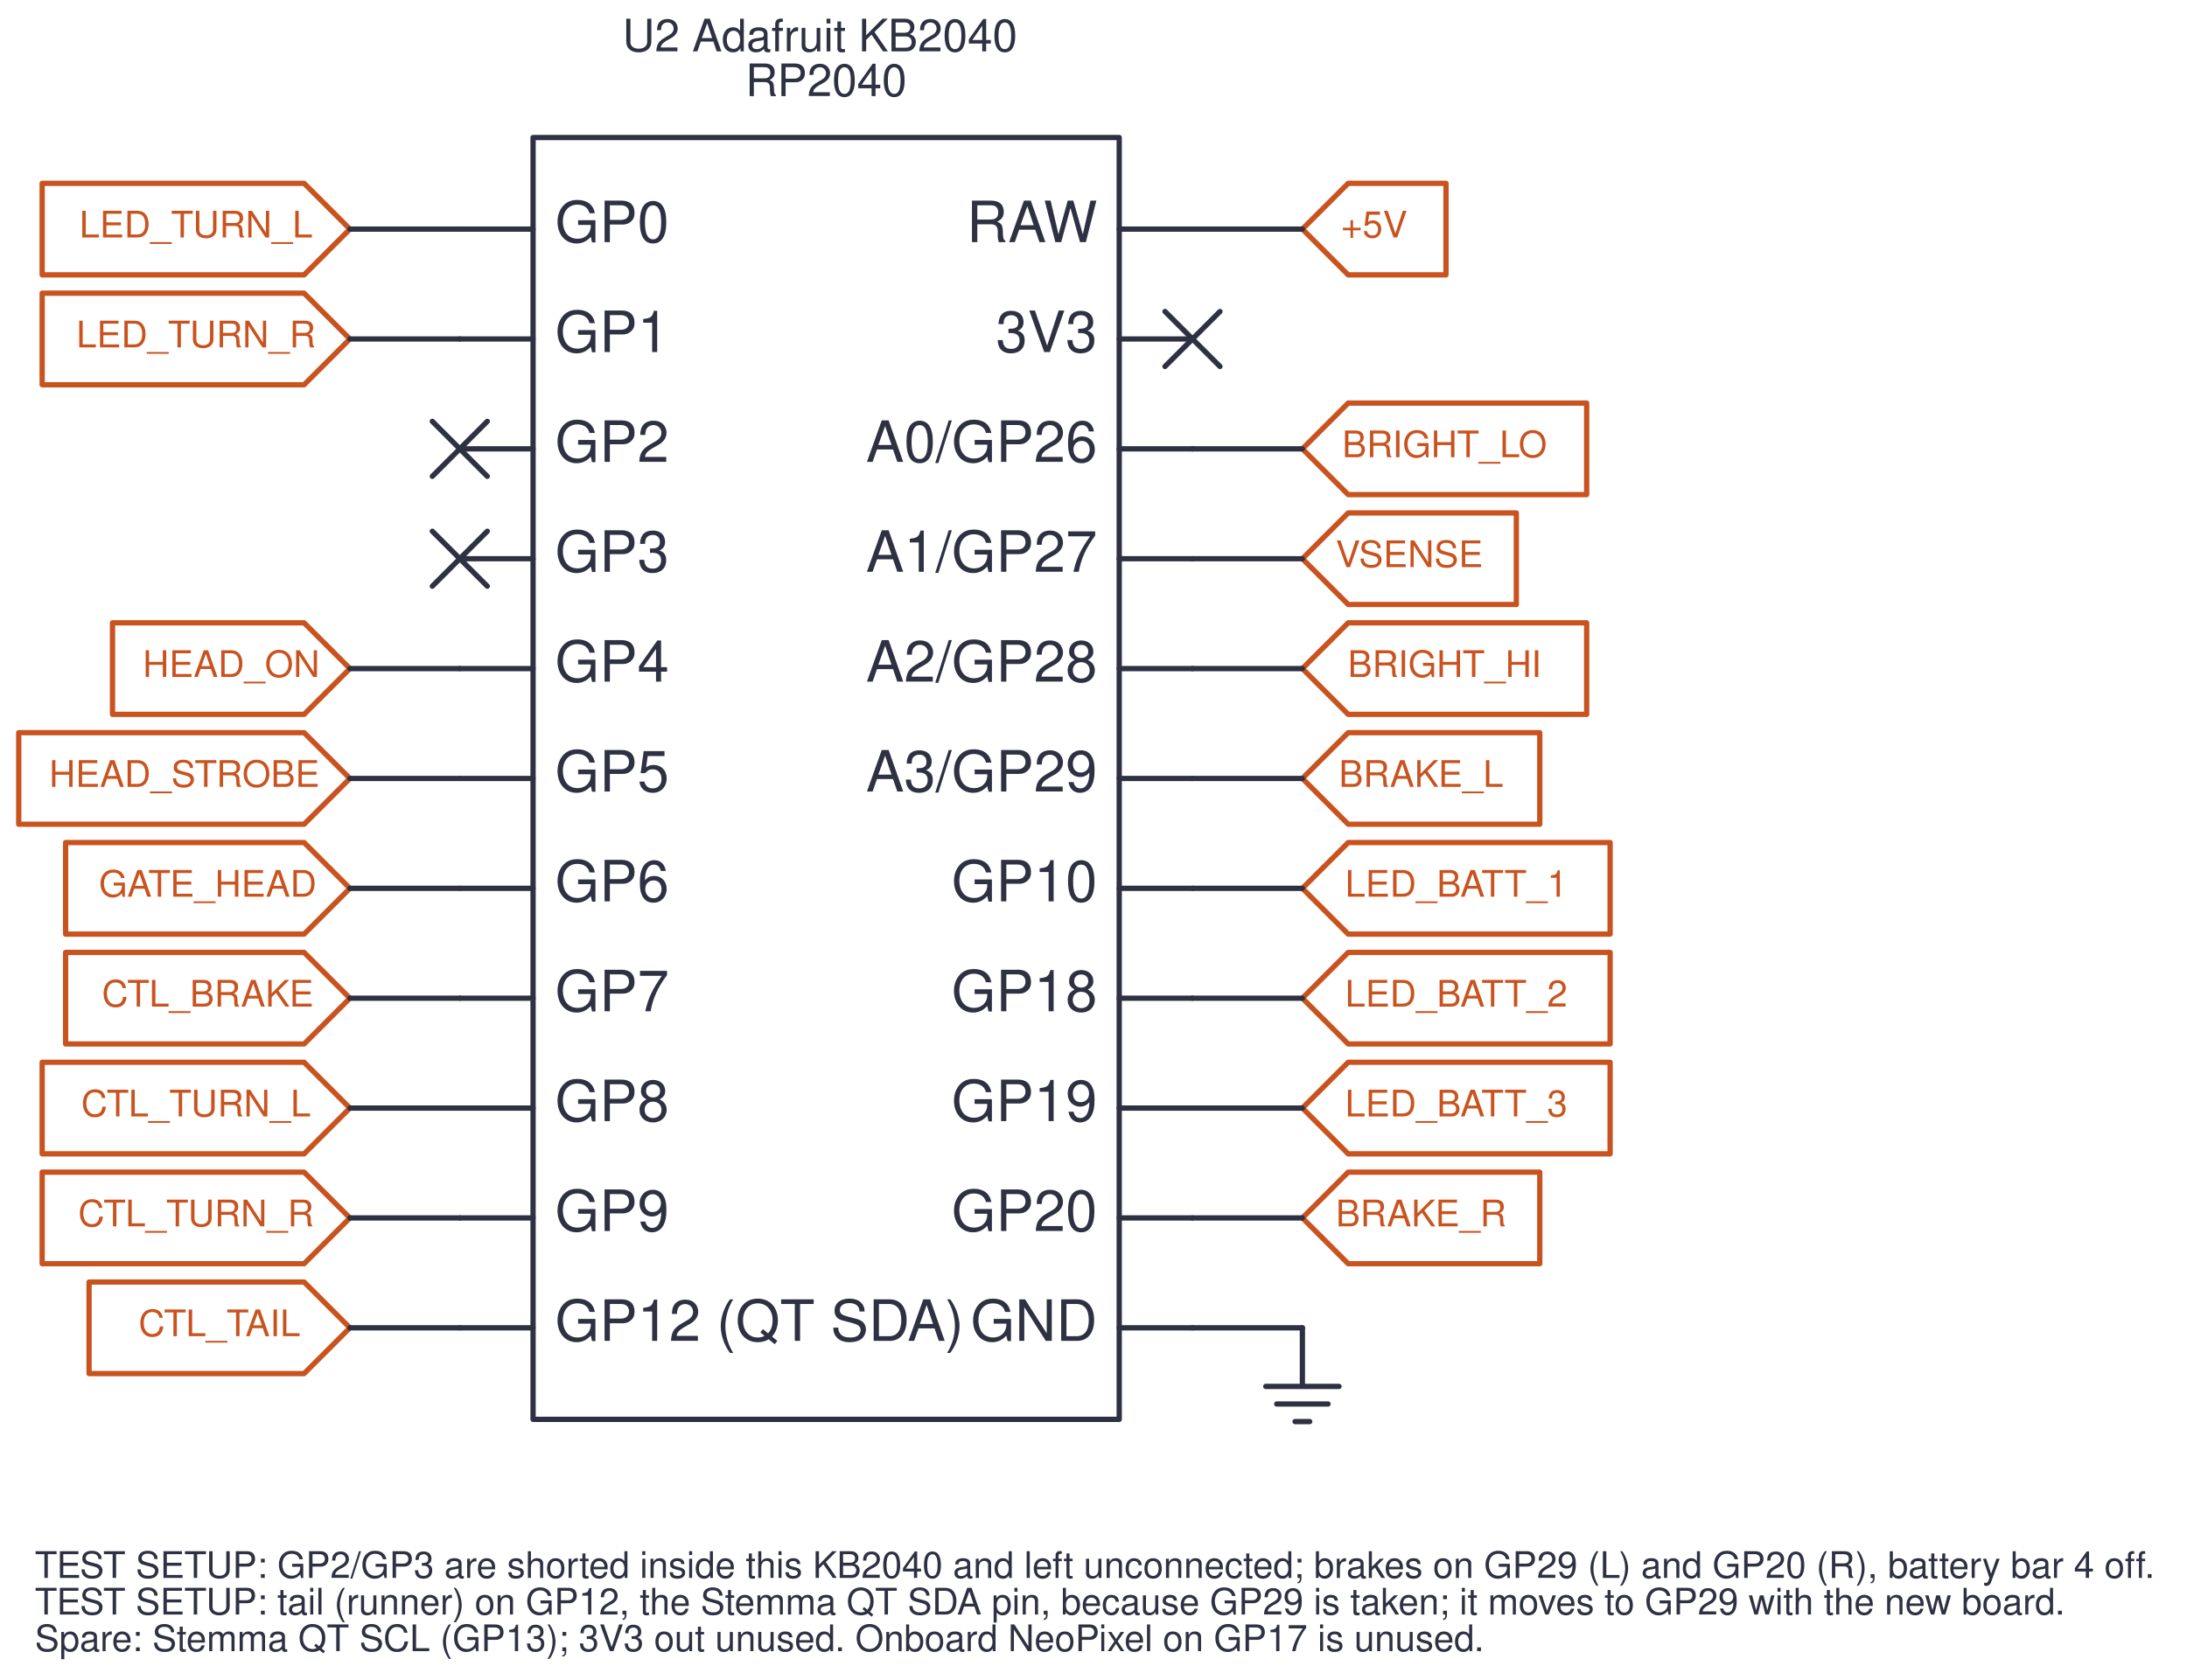
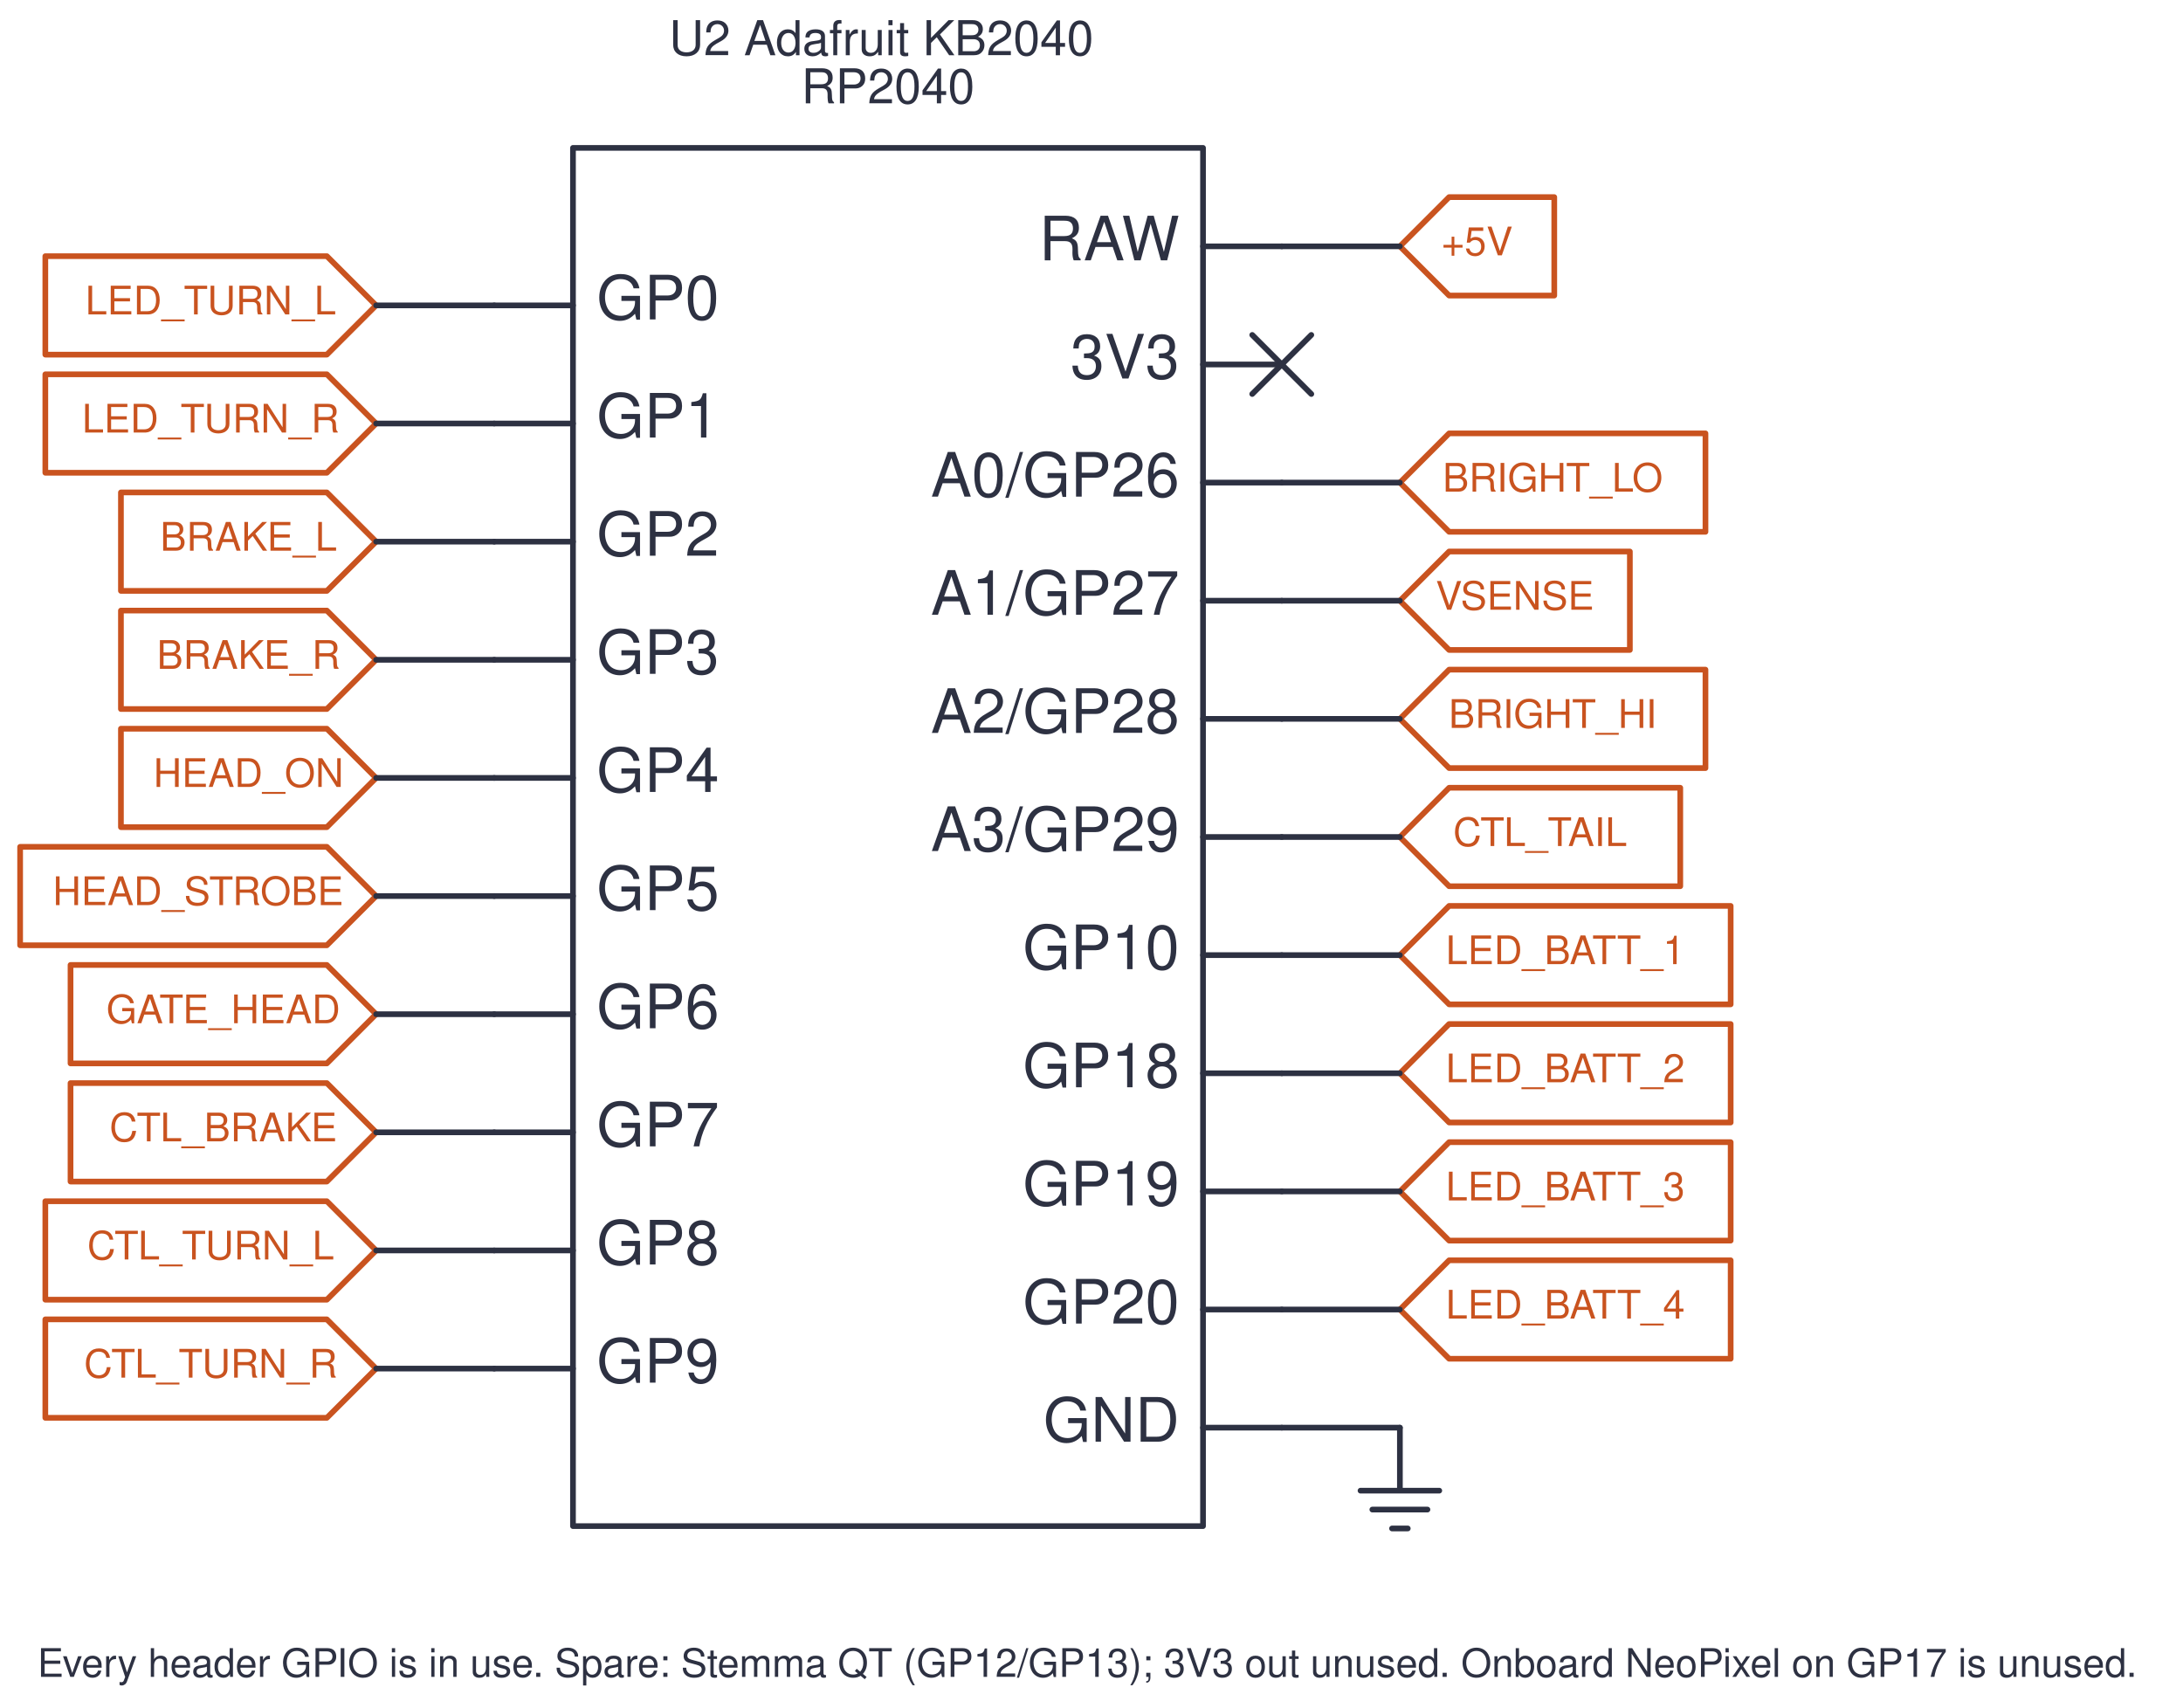
- <svg xmlns="http://www.w3.org/2000/svg" xml:lang="en" height="412.8pt" width="537.284pt" viewBox="-130.96 -348.8 537.284 412.8" style="background-color:white;">
-   <polygon points="-45,-292.5 -56.25,-281.25 -120.6,-281.25 -120.6,-303.75 -56.25,-303.75 " style="stroke:#c9531f;fill:none;stroke-width:1.3;stroke-dasharray:-;stroke-linecap:round;stroke-linejoin:round;" />
-   <polygon points="-45,-265.5 -56.25,-254.25 -120.6,-254.25 -120.6,-276.75 -56.25,-276.75 " style="stroke:#c9531f;fill:none;stroke-width:1.3;stroke-dasharray:-;stroke-linecap:round;stroke-linejoin:round;" />
-   <polygon points="-45,-184.5 -56.25,-173.25 -103.32,-173.25 -103.32,-195.75 -56.25,-195.75 " style="stroke:#c9531f;fill:none;stroke-width:1.3;stroke-dasharray:-;stroke-linecap:round;stroke-linejoin:round;" />
-   <polygon points="-45,-157.5 -56.25,-146.25 -126.36,-146.25 -126.36,-168.75 -56.25,-168.75 " style="stroke:#c9531f;fill:none;stroke-width:1.3;stroke-dasharray:-;stroke-linecap:round;stroke-linejoin:round;" />
-   <polygon points="-45,-130.5 -56.25,-119.25 -114.84,-119.25 -114.84,-141.75 -56.25,-141.75 " style="stroke:#c9531f;fill:none;stroke-width:1.3;stroke-dasharray:-;stroke-linecap:round;stroke-linejoin:round;" />
-   <polygon points="-45,-103.5 -56.25,-92.25 -114.84,-92.25 -114.84,-114.75 -56.25,-114.75 " style="stroke:#c9531f;fill:none;stroke-width:1.3;stroke-dasharray:-;stroke-linecap:round;stroke-linejoin:round;" />
-   <polygon points="-45,-76.5 -56.25,-65.25 -120.6,-65.25 -120.6,-87.75 -56.25,-87.75 " style="stroke:#c9531f;fill:none;stroke-width:1.3;stroke-dasharray:-;stroke-linecap:round;stroke-linejoin:round;" />
-   <polygon points="-45,-49.5 -56.25,-38.25 -120.6,-38.25 -120.6,-60.75 -56.25,-60.75 " style="stroke:#c9531f;fill:none;stroke-width:1.3;stroke-dasharray:-;stroke-linecap:round;stroke-linejoin:round;" />
-   <polygon points="-45,-22.5 -56.25,-11.25 -109.08,-11.25 -109.08,-33.75 -56.25,-33.75 " style="stroke:#c9531f;fill:none;stroke-width:1.3;stroke-dasharray:-;stroke-linecap:round;stroke-linejoin:round;" />
+ <svg xmlns="http://www.w3.org/2000/svg" xml:lang="en" height="390.3pt" width="498.944pt" viewBox="-130.96 -348.8 498.944 390.3" style="background-color:white;">
+   <polygon points="-45,-279 -56.25,-267.75 -120.6,-267.75 -120.6,-290.25 -56.25,-290.25 " style="stroke:#c9531f;fill:none;stroke-width:1.3;stroke-dasharray:-;stroke-linecap:round;stroke-linejoin:round;" />
+   <polygon points="-45,-252 -56.25,-240.75 -120.6,-240.75 -120.6,-263.25 -56.25,-263.25 " style="stroke:#c9531f;fill:none;stroke-width:1.3;stroke-dasharray:-;stroke-linecap:round;stroke-linejoin:round;" />
+   <polygon points="-45,-225 -56.25,-213.75 -103.32,-213.75 -103.32,-236.25 -56.25,-236.25 " style="stroke:#c9531f;fill:none;stroke-width:1.3;stroke-dasharray:-;stroke-linecap:round;stroke-linejoin:round;" />
+   <polygon points="-45,-198 -56.25,-186.75 -103.32,-186.75 -103.32,-209.25 -56.25,-209.25 " style="stroke:#c9531f;fill:none;stroke-width:1.3;stroke-dasharray:-;stroke-linecap:round;stroke-linejoin:round;" />
+   <polygon points="-45,-171 -56.25,-159.75 -103.32,-159.75 -103.32,-182.25 -56.25,-182.25 " style="stroke:#c9531f;fill:none;stroke-width:1.3;stroke-dasharray:-;stroke-linecap:round;stroke-linejoin:round;" />
+   <polygon points="-45,-144 -56.25,-132.75 -126.36,-132.75 -126.36,-155.25 -56.25,-155.25 " style="stroke:#c9531f;fill:none;stroke-width:1.3;stroke-dasharray:-;stroke-linecap:round;stroke-linejoin:round;" />
+   <polygon points="-45,-117 -56.25,-105.75 -114.84,-105.75 -114.84,-128.25 -56.25,-128.25 " style="stroke:#c9531f;fill:none;stroke-width:1.3;stroke-dasharray:-;stroke-linecap:round;stroke-linejoin:round;" />
+   <polygon points="-45,-90 -56.25,-78.75 -114.84,-78.75 -114.84,-101.25 -56.25,-101.25 " style="stroke:#c9531f;fill:none;stroke-width:1.3;stroke-dasharray:-;stroke-linecap:round;stroke-linejoin:round;" />
+   <polygon points="-45,-63 -56.25,-51.75 -120.6,-51.75 -120.6,-74.25 -56.25,-74.25 " style="stroke:#c9531f;fill:none;stroke-width:1.3;stroke-dasharray:-;stroke-linecap:round;stroke-linejoin:round;" />
+   <polygon points="-45,-36 -56.25,-24.75 -120.6,-24.75 -120.6,-47.25 -56.25,-47.25 " style="stroke:#c9531f;fill:none;stroke-width:1.3;stroke-dasharray:-;stroke-linecap:round;stroke-linejoin:round;" />
  <polygon points="189,-292.5 200.25,-303.75 224.28,-303.75 224.28,-281.25 200.25,-281.25 " style="stroke:#c9531f;fill:none;stroke-width:1.3;stroke-dasharray:-;stroke-linecap:round;stroke-linejoin:round;" />
  <polygon points="189,-238.5 200.25,-249.75 258.84,-249.75 258.84,-227.25 200.25,-227.25 " style="stroke:#c9531f;fill:none;stroke-width:1.3;stroke-dasharray:-;stroke-linecap:round;stroke-linejoin:round;" />
  <polygon points="189,-211.5 200.25,-222.75 241.56,-222.75 241.56,-200.25 200.25,-200.25 " style="stroke:#c9531f;fill:none;stroke-width:1.3;stroke-dasharray:-;stroke-linecap:round;stroke-linejoin:round;" />
  <polygon points="189,-184.5 200.25,-195.75 258.84,-195.75 258.84,-173.25 200.25,-173.25 " style="stroke:#c9531f;fill:none;stroke-width:1.3;stroke-dasharray:-;stroke-linecap:round;stroke-linejoin:round;" />
-   <polygon points="189,-157.5 200.25,-168.75 247.32,-168.75 247.32,-146.25 200.25,-146.25 " style="stroke:#c9531f;fill:none;stroke-width:1.3;stroke-dasharray:-;stroke-linecap:round;stroke-linejoin:round;" />
+   <polygon points="189,-157.5 200.25,-168.75 253.08,-168.75 253.08,-146.25 200.25,-146.25 " style="stroke:#c9531f;fill:none;stroke-width:1.3;stroke-dasharray:-;stroke-linecap:round;stroke-linejoin:round;" />
  <polygon points="189,-130.5 200.25,-141.75 264.6,-141.75 264.6,-119.25 200.25,-119.25 " style="stroke:#c9531f;fill:none;stroke-width:1.3;stroke-dasharray:-;stroke-linecap:round;stroke-linejoin:round;" />
  <polygon points="189,-103.5 200.25,-114.75 264.6,-114.75 264.6,-92.25 200.25,-92.25 " style="stroke:#c9531f;fill:none;stroke-width:1.3;stroke-dasharray:-;stroke-linecap:round;stroke-linejoin:round;" />
  <polygon points="189,-76.5 200.25,-87.75 264.6,-87.75 264.6,-65.25 200.25,-65.25 " style="stroke:#c9531f;fill:none;stroke-width:1.3;stroke-dasharray:-;stroke-linecap:round;stroke-linejoin:round;" />
-   <polygon points="189,-49.5 200.25,-60.75 247.32,-60.75 247.32,-38.25 200.25,-38.25 " style="stroke:#c9531f;fill:none;stroke-width:1.3;stroke-dasharray:-;stroke-linecap:round;stroke-linejoin:round;" />
+   <polygon points="189,-49.5 200.25,-60.75 264.6,-60.75 264.6,-38.25 200.25,-38.25 " style="stroke:#c9531f;fill:none;stroke-width:1.3;stroke-dasharray:-;stroke-linecap:round;stroke-linejoin:round;" />
  <path d="M 0.0,-0.0 L 144,-0 L 144,-315 L 0,-315 L 0,-0" style="stroke:#2d3142;fill:none;stroke-width:1.3;stroke-dasharray:-;stroke-linecap:round;stroke-linejoin:round;" />
-   <path d="M 0.0,-22.5 L -18,-22.5" style="stroke:#2d3142;fill:none;stroke-width:1.3;stroke-dasharray:-;stroke-linecap:round;stroke-linejoin:round;" />
-   <path d="M 0.0,-49.5 L -18,-49.5" style="stroke:#2d3142;fill:none;stroke-width:1.3;stroke-dasharray:-;stroke-linecap:round;stroke-linejoin:round;" />
-   <path d="M 0.0,-76.5 L -18,-76.5" style="stroke:#2d3142;fill:none;stroke-width:1.3;stroke-dasharray:-;stroke-linecap:round;stroke-linejoin:round;" />
-   <path d="M 0.0,-103.5 L -18,-103.5" style="stroke:#2d3142;fill:none;stroke-width:1.3;stroke-dasharray:-;stroke-linecap:round;stroke-linejoin:round;" />
-   <path d="M 0.0,-130.5 L -18,-130.5" style="stroke:#2d3142;fill:none;stroke-width:1.3;stroke-dasharray:-;stroke-linecap:round;stroke-linejoin:round;" />
-   <path d="M 0.0,-157.5 L -18,-157.5" style="stroke:#2d3142;fill:none;stroke-width:1.3;stroke-dasharray:-;stroke-linecap:round;stroke-linejoin:round;" />
-   <path d="M 0.0,-184.5 L -18,-184.5" style="stroke:#2d3142;fill:none;stroke-width:1.3;stroke-dasharray:-;stroke-linecap:round;stroke-linejoin:round;" />
-   <path d="M 0.0,-211.5 L -18,-211.5" style="stroke:#2d3142;fill:none;stroke-width:1.3;stroke-dasharray:-;stroke-linecap:round;stroke-linejoin:round;" />
-   <path d="M 0.0,-238.5 L -18,-238.5" style="stroke:#2d3142;fill:none;stroke-width:1.3;stroke-dasharray:-;stroke-linecap:round;stroke-linejoin:round;" />
-   <path d="M 0.0,-265.5 L -18,-265.5" style="stroke:#2d3142;fill:none;stroke-width:1.3;stroke-dasharray:-;stroke-linecap:round;stroke-linejoin:round;" />
-   <path d="M 0.0,-292.5 L -18,-292.5" style="stroke:#2d3142;fill:none;stroke-width:1.3;stroke-dasharray:-;stroke-linecap:round;stroke-linejoin:round;" />
+   <path d="M 0.0,-36.0 L -18,-36" style="stroke:#2d3142;fill:none;stroke-width:1.3;stroke-dasharray:-;stroke-linecap:round;stroke-linejoin:round;" />
+   <path d="M 0.0,-63.0 L -18,-63" style="stroke:#2d3142;fill:none;stroke-width:1.3;stroke-dasharray:-;stroke-linecap:round;stroke-linejoin:round;" />
+   <path d="M 0.0,-90.0 L -18,-90" style="stroke:#2d3142;fill:none;stroke-width:1.3;stroke-dasharray:-;stroke-linecap:round;stroke-linejoin:round;" />
+   <path d="M 0.0,-117.0 L -18,-117" style="stroke:#2d3142;fill:none;stroke-width:1.3;stroke-dasharray:-;stroke-linecap:round;stroke-linejoin:round;" />
+   <path d="M 0.0,-144.0 L -18,-144" style="stroke:#2d3142;fill:none;stroke-width:1.3;stroke-dasharray:-;stroke-linecap:round;stroke-linejoin:round;" />
+   <path d="M 0.0,-171.0 L -18,-171" style="stroke:#2d3142;fill:none;stroke-width:1.3;stroke-dasharray:-;stroke-linecap:round;stroke-linejoin:round;" />
+   <path d="M 0.0,-198.0 L -18,-198" style="stroke:#2d3142;fill:none;stroke-width:1.3;stroke-dasharray:-;stroke-linecap:round;stroke-linejoin:round;" />
+   <path d="M 0.0,-225.0 L -18,-225" style="stroke:#2d3142;fill:none;stroke-width:1.3;stroke-dasharray:-;stroke-linecap:round;stroke-linejoin:round;" />
+   <path d="M 0.0,-252.0 L -18,-252" style="stroke:#2d3142;fill:none;stroke-width:1.3;stroke-dasharray:-;stroke-linecap:round;stroke-linejoin:round;" />
+   <path d="M 0.0,-279.0 L -18,-279" style="stroke:#2d3142;fill:none;stroke-width:1.3;stroke-dasharray:-;stroke-linecap:round;stroke-linejoin:round;" />
  <path d="M 144.0,-22.5 L 162,-22.5" style="stroke:#2d3142;fill:none;stroke-width:1.3;stroke-dasharray:-;stroke-linecap:round;stroke-linejoin:round;" />
  <path d="M 144.0,-49.5 L 162,-49.5" style="stroke:#2d3142;fill:none;stroke-width:1.3;stroke-dasharray:-;stroke-linecap:round;stroke-linejoin:round;" />
  <path d="M 144.0,-76.5 L 162,-76.5" style="stroke:#2d3142;fill:none;stroke-width:1.3;stroke-dasharray:-;stroke-linecap:round;stroke-linejoin:round;" />
  <path d="M 144.0,-103.5 L 162,-103.5" style="stroke:#2d3142;fill:none;stroke-width:1.3;stroke-dasharray:-;stroke-linecap:round;stroke-linejoin:round;" />
  <path d="M 144.0,-130.5 L 162,-130.5" style="stroke:#2d3142;fill:none;stroke-width:1.3;stroke-dasharray:-;stroke-linecap:round;stroke-linejoin:round;" />
  <path d="M 144.0,-157.5 L 162,-157.5" style="stroke:#2d3142;fill:none;stroke-width:1.3;stroke-dasharray:-;stroke-linecap:round;stroke-linejoin:round;" />
  <path d="M 144.0,-184.5 L 162,-184.5" style="stroke:#2d3142;fill:none;stroke-width:1.3;stroke-dasharray:-;stroke-linecap:round;stroke-linejoin:round;" />
  <path d="M 144.0,-211.5 L 162,-211.5" style="stroke:#2d3142;fill:none;stroke-width:1.3;stroke-dasharray:-;stroke-linecap:round;stroke-linejoin:round;" />
  <path d="M 144.0,-238.5 L 162,-238.5" style="stroke:#2d3142;fill:none;stroke-width:1.3;stroke-dasharray:-;stroke-linecap:round;stroke-linejoin:round;" />
  <path d="M 144.0,-265.5 L 162,-265.5" style="stroke:#2d3142;fill:none;stroke-width:1.3;stroke-dasharray:-;stroke-linecap:round;stroke-linejoin:round;" />
  <path d="M 144.0,-292.5 L 162,-292.5" style="stroke:#2d3142;fill:none;stroke-width:1.3;stroke-dasharray:-;stroke-linecap:round;stroke-linejoin:round;" />
-   <path d="M -18.0,-292.5 L -31.5,-292.5 L -45,-292.5" style="stroke:#2d3142;fill:none;stroke-width:1.3;stroke-dasharray:-;stroke-linecap:round;stroke-linejoin:round;" />
-   <path d="M -18.0,-265.5 L -31.5,-265.5 L -45,-265.5" style="stroke:#2d3142;fill:none;stroke-width:1.3;stroke-dasharray:-;stroke-linecap:round;stroke-linejoin:round;" />
-   <path d="M -24.75,-231.75 L -11.25,-245.25" style="stroke:#2d3142;fill:none;stroke-width:1.3;stroke-dasharray:-;stroke-linecap:round;stroke-linejoin:round;" />
-   <path d="M -24.75,-245.25 L -11.25,-231.75" style="stroke:#2d3142;fill:none;stroke-width:1.3;stroke-dasharray:-;stroke-linecap:round;stroke-linejoin:round;" />
-   <path d="M -24.75,-204.75 L -11.25,-218.25" style="stroke:#2d3142;fill:none;stroke-width:1.3;stroke-dasharray:-;stroke-linecap:round;stroke-linejoin:round;" />
-   <path d="M -24.75,-218.25 L -11.25,-204.75" style="stroke:#2d3142;fill:none;stroke-width:1.3;stroke-dasharray:-;stroke-linecap:round;stroke-linejoin:round;" />
-   <path d="M -18.0,-184.5 L -31.5,-184.5 L -45,-184.5" style="stroke:#2d3142;fill:none;stroke-width:1.3;stroke-dasharray:-;stroke-linecap:round;stroke-linejoin:round;" />
-   <path d="M -18.0,-157.5 L -31.5,-157.5 L -45,-157.5" style="stroke:#2d3142;fill:none;stroke-width:1.3;stroke-dasharray:-;stroke-linecap:round;stroke-linejoin:round;" />
-   <path d="M -18.0,-130.5 L -31.5,-130.5 L -45,-130.5" style="stroke:#2d3142;fill:none;stroke-width:1.3;stroke-dasharray:-;stroke-linecap:round;stroke-linejoin:round;" />
-   <path d="M -18.0,-103.5 L -31.5,-103.5 L -45,-103.5" style="stroke:#2d3142;fill:none;stroke-width:1.3;stroke-dasharray:-;stroke-linecap:round;stroke-linejoin:round;" />
-   <path d="M -18.0,-76.5 L -31.5,-76.5 L -45,-76.5" style="stroke:#2d3142;fill:none;stroke-width:1.3;stroke-dasharray:-;stroke-linecap:round;stroke-linejoin:round;" />
-   <path d="M -18.0,-49.5 L -31.5,-49.5 L -45,-49.5" style="stroke:#2d3142;fill:none;stroke-width:1.3;stroke-dasharray:-;stroke-linecap:round;stroke-linejoin:round;" />
-   <path d="M -18.0,-22.5 L -31.5,-22.5 L -45,-22.5" style="stroke:#2d3142;fill:none;stroke-width:1.3;stroke-dasharray:-;stroke-linecap:round;stroke-linejoin:round;" />
+   <path d="M -18.0,-279.0 L -31.5,-279 L -45,-279" style="stroke:#2d3142;fill:none;stroke-width:1.3;stroke-dasharray:-;stroke-linecap:round;stroke-linejoin:round;" />
+   <path d="M -18.0,-252.0 L -31.5,-252 L -45,-252" style="stroke:#2d3142;fill:none;stroke-width:1.3;stroke-dasharray:-;stroke-linecap:round;stroke-linejoin:round;" />
+   <path d="M -18.0,-225.0 L -31.5,-225 L -45,-225" style="stroke:#2d3142;fill:none;stroke-width:1.3;stroke-dasharray:-;stroke-linecap:round;stroke-linejoin:round;" />
+   <path d="M -18.0,-198.0 L -31.5,-198 L -45,-198" style="stroke:#2d3142;fill:none;stroke-width:1.3;stroke-dasharray:-;stroke-linecap:round;stroke-linejoin:round;" />
+   <path d="M -18.0,-171.0 L -31.5,-171 L -45,-171" style="stroke:#2d3142;fill:none;stroke-width:1.3;stroke-dasharray:-;stroke-linecap:round;stroke-linejoin:round;" />
+   <path d="M -18.0,-144.0 L -31.5,-144 L -45,-144" style="stroke:#2d3142;fill:none;stroke-width:1.3;stroke-dasharray:-;stroke-linecap:round;stroke-linejoin:round;" />
+   <path d="M -18.0,-117.0 L -31.5,-117 L -45,-117" style="stroke:#2d3142;fill:none;stroke-width:1.3;stroke-dasharray:-;stroke-linecap:round;stroke-linejoin:round;" />
+   <path d="M -18.0,-90.0 L -31.5,-90 L -45,-90" style="stroke:#2d3142;fill:none;stroke-width:1.3;stroke-dasharray:-;stroke-linecap:round;stroke-linejoin:round;" />
+   <path d="M -18.0,-63.0 L -31.5,-63 L -45,-63" style="stroke:#2d3142;fill:none;stroke-width:1.3;stroke-dasharray:-;stroke-linecap:round;stroke-linejoin:round;" />
+   <path d="M -18.0,-36.0 L -31.5,-36 L -45,-36" style="stroke:#2d3142;fill:none;stroke-width:1.3;stroke-dasharray:-;stroke-linecap:round;stroke-linejoin:round;" />
  <path d="M 162.0,-292.5 L 175.5,-292.5 L 189,-292.5" style="stroke:#2d3142;fill:none;stroke-width:1.3;stroke-dasharray:-;stroke-linecap:round;stroke-linejoin:round;" />
  <path d="M 155.25,-258.75 L 168.75,-272.25" style="stroke:#2d3142;fill:none;stroke-width:1.3;stroke-dasharray:-;stroke-linecap:round;stroke-linejoin:round;" />
  <path d="M 155.25,-272.25 L 168.75,-258.75" style="stroke:#2d3142;fill:none;stroke-width:1.3;stroke-dasharray:-;stroke-linecap:round;stroke-linejoin:round;" />
  <path d="M 162.0,-238.5 L 175.5,-238.5 L 189,-238.5" style="stroke:#2d3142;fill:none;stroke-width:1.3;stroke-dasharray:-;stroke-linecap:round;stroke-linejoin:round;" />
  <path d="M 162.0,-211.5 L 175.5,-211.5 L 189,-211.5" style="stroke:#2d3142;fill:none;stroke-width:1.3;stroke-dasharray:-;stroke-linecap:round;stroke-linejoin:round;" />
  <path d="M 162.0,-184.5 L 175.5,-184.5 L 189,-184.5" style="stroke:#2d3142;fill:none;stroke-width:1.3;stroke-dasharray:-;stroke-linecap:round;stroke-linejoin:round;" />
  <path d="M 162.0,-157.5 L 175.5,-157.5 L 189,-157.5" style="stroke:#2d3142;fill:none;stroke-width:1.3;stroke-dasharray:-;stroke-linecap:round;stroke-linejoin:round;" />
  <path d="M 162.0,-130.5 L 175.5,-130.5 L 189,-130.5" style="stroke:#2d3142;fill:none;stroke-width:1.3;stroke-dasharray:-;stroke-linecap:round;stroke-linejoin:round;" />
  <path d="M 162.0,-103.5 L 175.5,-103.5 L 189,-103.5" style="stroke:#2d3142;fill:none;stroke-width:1.3;stroke-dasharray:-;stroke-linecap:round;stroke-linejoin:round;" />
  <path d="M 162.0,-76.5 L 175.5,-76.5 L 189,-76.5" style="stroke:#2d3142;fill:none;stroke-width:1.3;stroke-dasharray:-;stroke-linecap:round;stroke-linejoin:round;" />
  <path d="M 162.0,-49.5 L 175.5,-49.5 L 189,-49.5" style="stroke:#2d3142;fill:none;stroke-width:1.3;stroke-dasharray:-;stroke-linecap:round;stroke-linejoin:round;" />
  <path d="M 162.0,-22.5 L 175.5,-22.5 L 189,-22.5" style="stroke:#2d3142;fill:none;stroke-width:1.3;stroke-dasharray:-;stroke-linecap:round;stroke-linejoin:round;" />
  <path d="M 189.0,-22.5 L 189,-8.1 L 180,-8.1 L 198,-8.1 M 182.7,-3.78 L 195.3,-3.78 M 187.2,0.54 L 190.8,0.54" style="stroke:#2d3142;fill:none;stroke-width:1.3;stroke-dasharray:-;stroke-linecap:round;stroke-linejoin:round;" />
-   <text x="5.4" y="-36.5" dominant-baseline="central" fill="#2d3142" font-size="14" font-family="Geist, Helvetica, Arial, sans-serif" text-anchor="start">
-     <tspan x="5.4" dy="14">GP12 (QT SDA)</tspan>
-   </text>
-   <text x="5.4" y="-63.5" dominant-baseline="central" fill="#2d3142" font-size="14" font-family="Geist, Helvetica, Arial, sans-serif" text-anchor="start">
+   <text x="5.4" y="-50.0" dominant-baseline="central" fill="#2d3142" font-size="14" font-family="Geist, Helvetica, Arial, sans-serif" text-anchor="start">
    <tspan x="5.4" dy="14">GP9</tspan>
  </text>
-   <text x="5.4" y="-90.5" dominant-baseline="central" fill="#2d3142" font-size="14" font-family="Geist, Helvetica, Arial, sans-serif" text-anchor="start">
+   <text x="5.4" y="-77.0" dominant-baseline="central" fill="#2d3142" font-size="14" font-family="Geist, Helvetica, Arial, sans-serif" text-anchor="start">
    <tspan x="5.4" dy="14">GP8</tspan>
  </text>
-   <text x="5.4" y="-117.5" dominant-baseline="central" fill="#2d3142" font-size="14" font-family="Geist, Helvetica, Arial, sans-serif" text-anchor="start">
+   <text x="5.4" y="-104.0" dominant-baseline="central" fill="#2d3142" font-size="14" font-family="Geist, Helvetica, Arial, sans-serif" text-anchor="start">
    <tspan x="5.4" dy="14">GP7</tspan>
  </text>
-   <text x="5.4" y="-144.5" dominant-baseline="central" fill="#2d3142" font-size="14" font-family="Geist, Helvetica, Arial, sans-serif" text-anchor="start">
+   <text x="5.4" y="-131.0" dominant-baseline="central" fill="#2d3142" font-size="14" font-family="Geist, Helvetica, Arial, sans-serif" text-anchor="start">
    <tspan x="5.4" dy="14">GP6</tspan>
  </text>
-   <text x="5.4" y="-171.5" dominant-baseline="central" fill="#2d3142" font-size="14" font-family="Geist, Helvetica, Arial, sans-serif" text-anchor="start">
+   <text x="5.4" y="-158.0" dominant-baseline="central" fill="#2d3142" font-size="14" font-family="Geist, Helvetica, Arial, sans-serif" text-anchor="start">
    <tspan x="5.4" dy="14">GP5</tspan>
  </text>
-   <text x="5.4" y="-198.5" dominant-baseline="central" fill="#2d3142" font-size="14" font-family="Geist, Helvetica, Arial, sans-serif" text-anchor="start">
+   <text x="5.4" y="-185.0" dominant-baseline="central" fill="#2d3142" font-size="14" font-family="Geist, Helvetica, Arial, sans-serif" text-anchor="start">
    <tspan x="5.4" dy="14">GP4</tspan>
  </text>
-   <text x="5.4" y="-225.5" dominant-baseline="central" fill="#2d3142" font-size="14" font-family="Geist, Helvetica, Arial, sans-serif" text-anchor="start">
+   <text x="5.4" y="-212.0" dominant-baseline="central" fill="#2d3142" font-size="14" font-family="Geist, Helvetica, Arial, sans-serif" text-anchor="start">
    <tspan x="5.4" dy="14">GP3</tspan>
  </text>
-   <text x="5.4" y="-252.5" dominant-baseline="central" fill="#2d3142" font-size="14" font-family="Geist, Helvetica, Arial, sans-serif" text-anchor="start">
+   <text x="5.4" y="-239.0" dominant-baseline="central" fill="#2d3142" font-size="14" font-family="Geist, Helvetica, Arial, sans-serif" text-anchor="start">
    <tspan x="5.4" dy="14">GP2</tspan>
  </text>
-   <text x="5.4" y="-279.5" dominant-baseline="central" fill="#2d3142" font-size="14" font-family="Geist, Helvetica, Arial, sans-serif" text-anchor="start">
+   <text x="5.4" y="-266.0" dominant-baseline="central" fill="#2d3142" font-size="14" font-family="Geist, Helvetica, Arial, sans-serif" text-anchor="start">
    <tspan x="5.4" dy="14">GP1</tspan>
  </text>
-   <text x="5.4" y="-306.5" dominant-baseline="central" fill="#2d3142" font-size="14" font-family="Geist, Helvetica, Arial, sans-serif" text-anchor="start">
+   <text x="5.4" y="-293.0" dominant-baseline="central" fill="#2d3142" font-size="14" font-family="Geist, Helvetica, Arial, sans-serif" text-anchor="start">
    <tspan x="5.4" dy="14">GP0</tspan>
  </text>
  <text x="138.6" y="-36.5" dominant-baseline="central" fill="#2d3142" font-size="14" font-family="Geist, Helvetica, Arial, sans-serif" text-anchor="end">
    <tspan x="138.6" dy="14">GND</tspan>
  </text>
  <text x="138.6" y="-63.5" dominant-baseline="central" fill="#2d3142" font-size="14" font-family="Geist, Helvetica, Arial, sans-serif" text-anchor="end">
    <tspan x="138.6" dy="14">GP20</tspan>
  </text>
  <text x="138.6" y="-90.5" dominant-baseline="central" fill="#2d3142" font-size="14" font-family="Geist, Helvetica, Arial, sans-serif" text-anchor="end">
    <tspan x="138.6" dy="14">GP19</tspan>
  </text>
  <text x="138.6" y="-117.5" dominant-baseline="central" fill="#2d3142" font-size="14" font-family="Geist, Helvetica, Arial, sans-serif" text-anchor="end">
    <tspan x="138.6" dy="14">GP18</tspan>
  </text>
  <text x="138.6" y="-144.5" dominant-baseline="central" fill="#2d3142" font-size="14" font-family="Geist, Helvetica, Arial, sans-serif" text-anchor="end">
    <tspan x="138.6" dy="14">GP10</tspan>
  </text>
  <text x="138.6" y="-171.5" dominant-baseline="central" fill="#2d3142" font-size="14" font-family="Geist, Helvetica, Arial, sans-serif" text-anchor="end">
    <tspan x="138.6" dy="14">A3/GP29</tspan>
  </text>
  <text x="138.6" y="-198.5" dominant-baseline="central" fill="#2d3142" font-size="14" font-family="Geist, Helvetica, Arial, sans-serif" text-anchor="end">
    <tspan x="138.6" dy="14">A2/GP28</tspan>
  </text>
  <text x="138.6" y="-225.5" dominant-baseline="central" fill="#2d3142" font-size="14" font-family="Geist, Helvetica, Arial, sans-serif" text-anchor="end">
    <tspan x="138.6" dy="14">A1/GP27</tspan>
  </text>
  <text x="138.6" y="-252.5" dominant-baseline="central" fill="#2d3142" font-size="14" font-family="Geist, Helvetica, Arial, sans-serif" text-anchor="end">
    <tspan x="138.6" dy="14">A0/GP26</tspan>
  </text>
  <text x="138.6" y="-279.5" dominant-baseline="central" fill="#2d3142" font-size="14" font-family="Geist, Helvetica, Arial, sans-serif" text-anchor="end">
    <tspan x="138.6" dy="14">3V3</tspan>
  </text>
  <text x="138.6" y="-306.5" dominant-baseline="central" fill="#2d3142" font-size="14" font-family="Geist, Helvetica, Arial, sans-serif" text-anchor="end">
    <tspan x="138.6" dy="14">RAW</tspan>
  </text>
  <text x="72.0" y="-344.2" dominant-baseline="ideographic" fill="#2d3142" font-size="11" font-family="Geist, Helvetica, Arial, sans-serif" text-anchor="middle">
    <tspan x="72.0" dy="11">U2  Adafruit KB2040</tspan>
    <tspan x="72.0" dy="11">RP2040</tspan>
  </text>
-   <text x="-82.8" y="-301.5" dominant-baseline="central" fill="#c9531f" font-size="9" font-family="Geist, Helvetica, Arial, sans-serif" text-anchor="middle">
+   <text x="-82.8" y="-288.0" dominant-baseline="central" fill="#c9531f" font-size="9" font-family="Geist, Helvetica, Arial, sans-serif" text-anchor="middle">
    <tspan x="-82.8" dy="9">LED_TURN_L</tspan>
  </text>
-   <text x="-82.8" y="-274.5" dominant-baseline="central" fill="#c9531f" font-size="9" font-family="Geist, Helvetica, Arial, sans-serif" text-anchor="middle">
+   <text x="-82.8" y="-261.0" dominant-baseline="central" fill="#c9531f" font-size="9" font-family="Geist, Helvetica, Arial, sans-serif" text-anchor="middle">
    <tspan x="-82.8" dy="9">LED_TURN_R</tspan>
  </text>
-   <text x="-74.16" y="-193.5" dominant-baseline="central" fill="#c9531f" font-size="9" font-family="Geist, Helvetica, Arial, sans-serif" text-anchor="middle">
+   <text x="-74.16" y="-234.0" dominant-baseline="central" fill="#c9531f" font-size="9" font-family="Geist, Helvetica, Arial, sans-serif" text-anchor="middle">
+     <tspan x="-74.16" dy="9">BRAKE_L</tspan>
+   </text>
+   <text x="-74.16" y="-207.0" dominant-baseline="central" fill="#c9531f" font-size="9" font-family="Geist, Helvetica, Arial, sans-serif" text-anchor="middle">
+     <tspan x="-74.16" dy="9">BRAKE_R</tspan>
+   </text>
+   <text x="-74.16" y="-180.0" dominant-baseline="central" fill="#c9531f" font-size="9" font-family="Geist, Helvetica, Arial, sans-serif" text-anchor="middle">
    <tspan x="-74.16" dy="9">HEAD_ON</tspan>
  </text>
-   <text x="-85.68" y="-166.5" dominant-baseline="central" fill="#c9531f" font-size="9" font-family="Geist, Helvetica, Arial, sans-serif" text-anchor="middle">
+   <text x="-85.68" y="-153.0" dominant-baseline="central" fill="#c9531f" font-size="9" font-family="Geist, Helvetica, Arial, sans-serif" text-anchor="middle">
    <tspan x="-85.68" dy="9">HEAD_STROBE</tspan>
  </text>
-   <text x="-79.92" y="-139.5" dominant-baseline="central" fill="#c9531f" font-size="9" font-family="Geist, Helvetica, Arial, sans-serif" text-anchor="middle">
+   <text x="-79.92" y="-126.0" dominant-baseline="central" fill="#c9531f" font-size="9" font-family="Geist, Helvetica, Arial, sans-serif" text-anchor="middle">
    <tspan x="-79.92" dy="9">GATE_HEAD</tspan>
  </text>
-   <text x="-79.92" y="-112.5" dominant-baseline="central" fill="#c9531f" font-size="9" font-family="Geist, Helvetica, Arial, sans-serif" text-anchor="middle">
+   <text x="-79.92" y="-99.0" dominant-baseline="central" fill="#c9531f" font-size="9" font-family="Geist, Helvetica, Arial, sans-serif" text-anchor="middle">
    <tspan x="-79.92" dy="9">CTL_BRAKE</tspan>
  </text>
-   <text x="-82.8" y="-85.5" dominant-baseline="central" fill="#c9531f" font-size="9" font-family="Geist, Helvetica, Arial, sans-serif" text-anchor="middle">
+   <text x="-82.8" y="-72.0" dominant-baseline="central" fill="#c9531f" font-size="9" font-family="Geist, Helvetica, Arial, sans-serif" text-anchor="middle">
    <tspan x="-82.8" dy="9">CTL_TURN_L</tspan>
  </text>
-   <text x="-82.8" y="-58.5" dominant-baseline="central" fill="#c9531f" font-size="9" font-family="Geist, Helvetica, Arial, sans-serif" text-anchor="middle">
+   <text x="-82.8" y="-45" dominant-baseline="central" fill="#c9531f" font-size="9" font-family="Geist, Helvetica, Arial, sans-serif" text-anchor="middle">
    <tspan x="-82.8" dy="9">CTL_TURN_R</tspan>
-   </text>
-   <text x="-77.04" y="-31.5" dominant-baseline="central" fill="#c9531f" font-size="9" font-family="Geist, Helvetica, Arial, sans-serif" text-anchor="middle">
-     <tspan x="-77.04" dy="9">CTL_TAIL</tspan>
  </text>
  <text x="206.64" y="-301.5" dominant-baseline="central" fill="#c9531f" font-size="9" font-family="Geist, Helvetica, Arial, sans-serif" text-anchor="middle">
    <tspan x="206.64" dy="9">+5V</tspan>
  </text>
  <text x="223.92" y="-247.5" dominant-baseline="central" fill="#c9531f" font-size="9" font-family="Geist, Helvetica, Arial, sans-serif" text-anchor="middle">
    <tspan x="223.92" dy="9">BRIGHT_LO</tspan>
  </text>
  <text x="215.28" y="-220.5" dominant-baseline="central" fill="#c9531f" font-size="9" font-family="Geist, Helvetica, Arial, sans-serif" text-anchor="middle">
    <tspan x="215.28" dy="9">VSENSE</tspan>
  </text>
  <text x="223.92" y="-193.5" dominant-baseline="central" fill="#c9531f" font-size="9" font-family="Geist, Helvetica, Arial, sans-serif" text-anchor="middle">
    <tspan x="223.92" dy="9">BRIGHT_HI</tspan>
  </text>
-   <text x="218.16" y="-166.5" dominant-baseline="central" fill="#c9531f" font-size="9" font-family="Geist, Helvetica, Arial, sans-serif" text-anchor="middle">
-     <tspan x="218.16" dy="9">BRAKE_L</tspan>
+   <text x="221.04" y="-166.5" dominant-baseline="central" fill="#c9531f" font-size="9" font-family="Geist, Helvetica, Arial, sans-serif" text-anchor="middle">
+     <tspan x="221.04" dy="9">CTL_TAIL</tspan>
  </text>
  <text x="226.8" y="-139.5" dominant-baseline="central" fill="#c9531f" font-size="9" font-family="Geist, Helvetica, Arial, sans-serif" text-anchor="middle">
    <tspan x="226.8" dy="9">LED_BATT_1</tspan>
  </text>
  <text x="226.8" y="-112.5" dominant-baseline="central" fill="#c9531f" font-size="9" font-family="Geist, Helvetica, Arial, sans-serif" text-anchor="middle">
    <tspan x="226.8" dy="9">LED_BATT_2</tspan>
  </text>
  <text x="226.8" y="-85.5" dominant-baseline="central" fill="#c9531f" font-size="9" font-family="Geist, Helvetica, Arial, sans-serif" text-anchor="middle">
    <tspan x="226.8" dy="9">LED_BATT_3</tspan>
  </text>
-   <text x="218.16" y="-58.5" dominant-baseline="central" fill="#c9531f" font-size="9" font-family="Geist, Helvetica, Arial, sans-serif" text-anchor="middle">
-     <tspan x="218.16" dy="9">BRAKE_R</tspan>
+   <text x="226.8" y="-58.5" dominant-baseline="central" fill="#c9531f" font-size="9" font-family="Geist, Helvetica, Arial, sans-serif" text-anchor="middle">
+     <tspan x="226.8" dy="9">LED_BATT_4</tspan>
  </text>
-   <text x="-122.4" y="27.9" dominant-baseline="central" fill="#2d3142" font-size="9" font-family="Geist, Helvetica, Arial, sans-serif" text-anchor="start">
-     <tspan x="-122.4" dy="9">TEST SETUP: GP2/GP3 are shorted inside this KB2040 and left unconnected; brakes on GP29 (L) and GP20 (R), battery bar 4 off.</tspan>
-     <tspan x="-122.4" dy="9">TEST SETUP: tail (runner) on GP12, the Stemma QT SDA pin, because GP29 is taken; it moves to GP29 with the new board.</tspan>
-     <tspan x="-122.4" dy="9">Spare: Stemma QT SCL (GP13); 3V3 out unused. Onboard NeoPixel on GP17 is unused.</tspan>
+   <text x="-122.4" y="23.4" dominant-baseline="central" fill="#2d3142" font-size="9" font-family="Geist, Helvetica, Arial, sans-serif" text-anchor="start">
+     <tspan x="-122.4" dy="9">Every header GPIO is in use. Spare: Stemma QT (GP12/GP13); 3V3 out unused. Onboard NeoPixel on GP17 is unused.</tspan>
  </text>
</svg>
